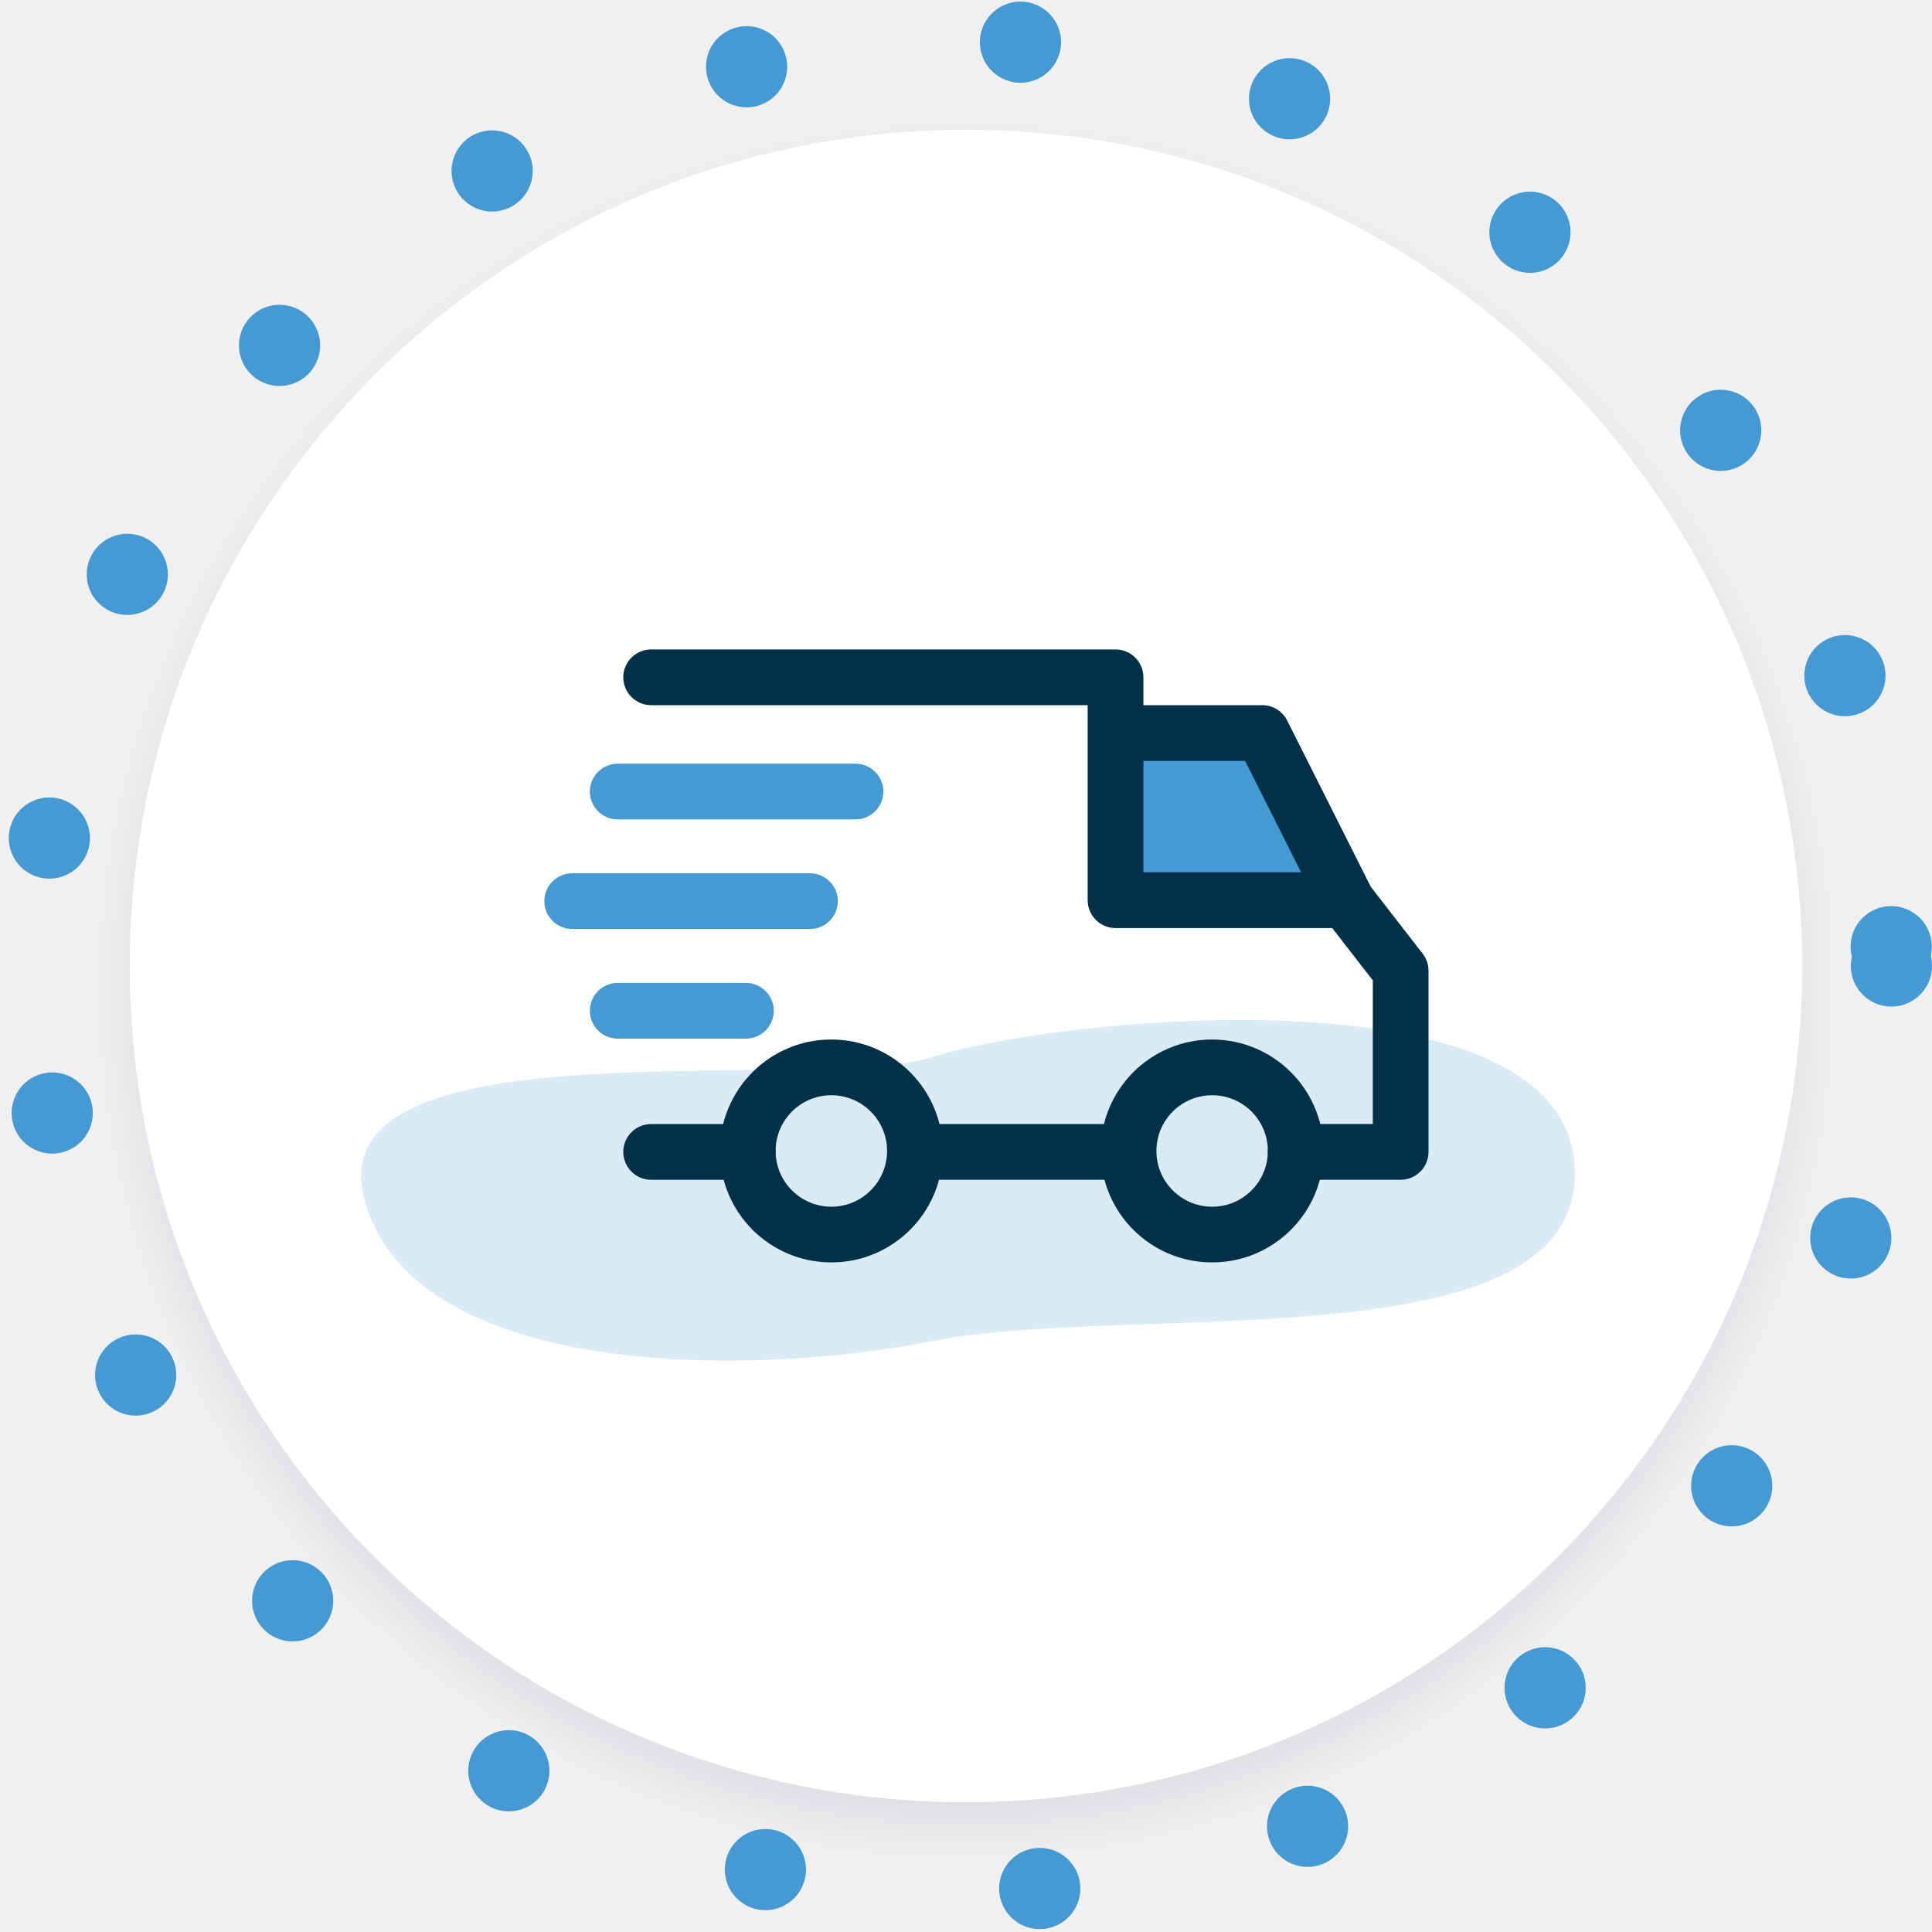
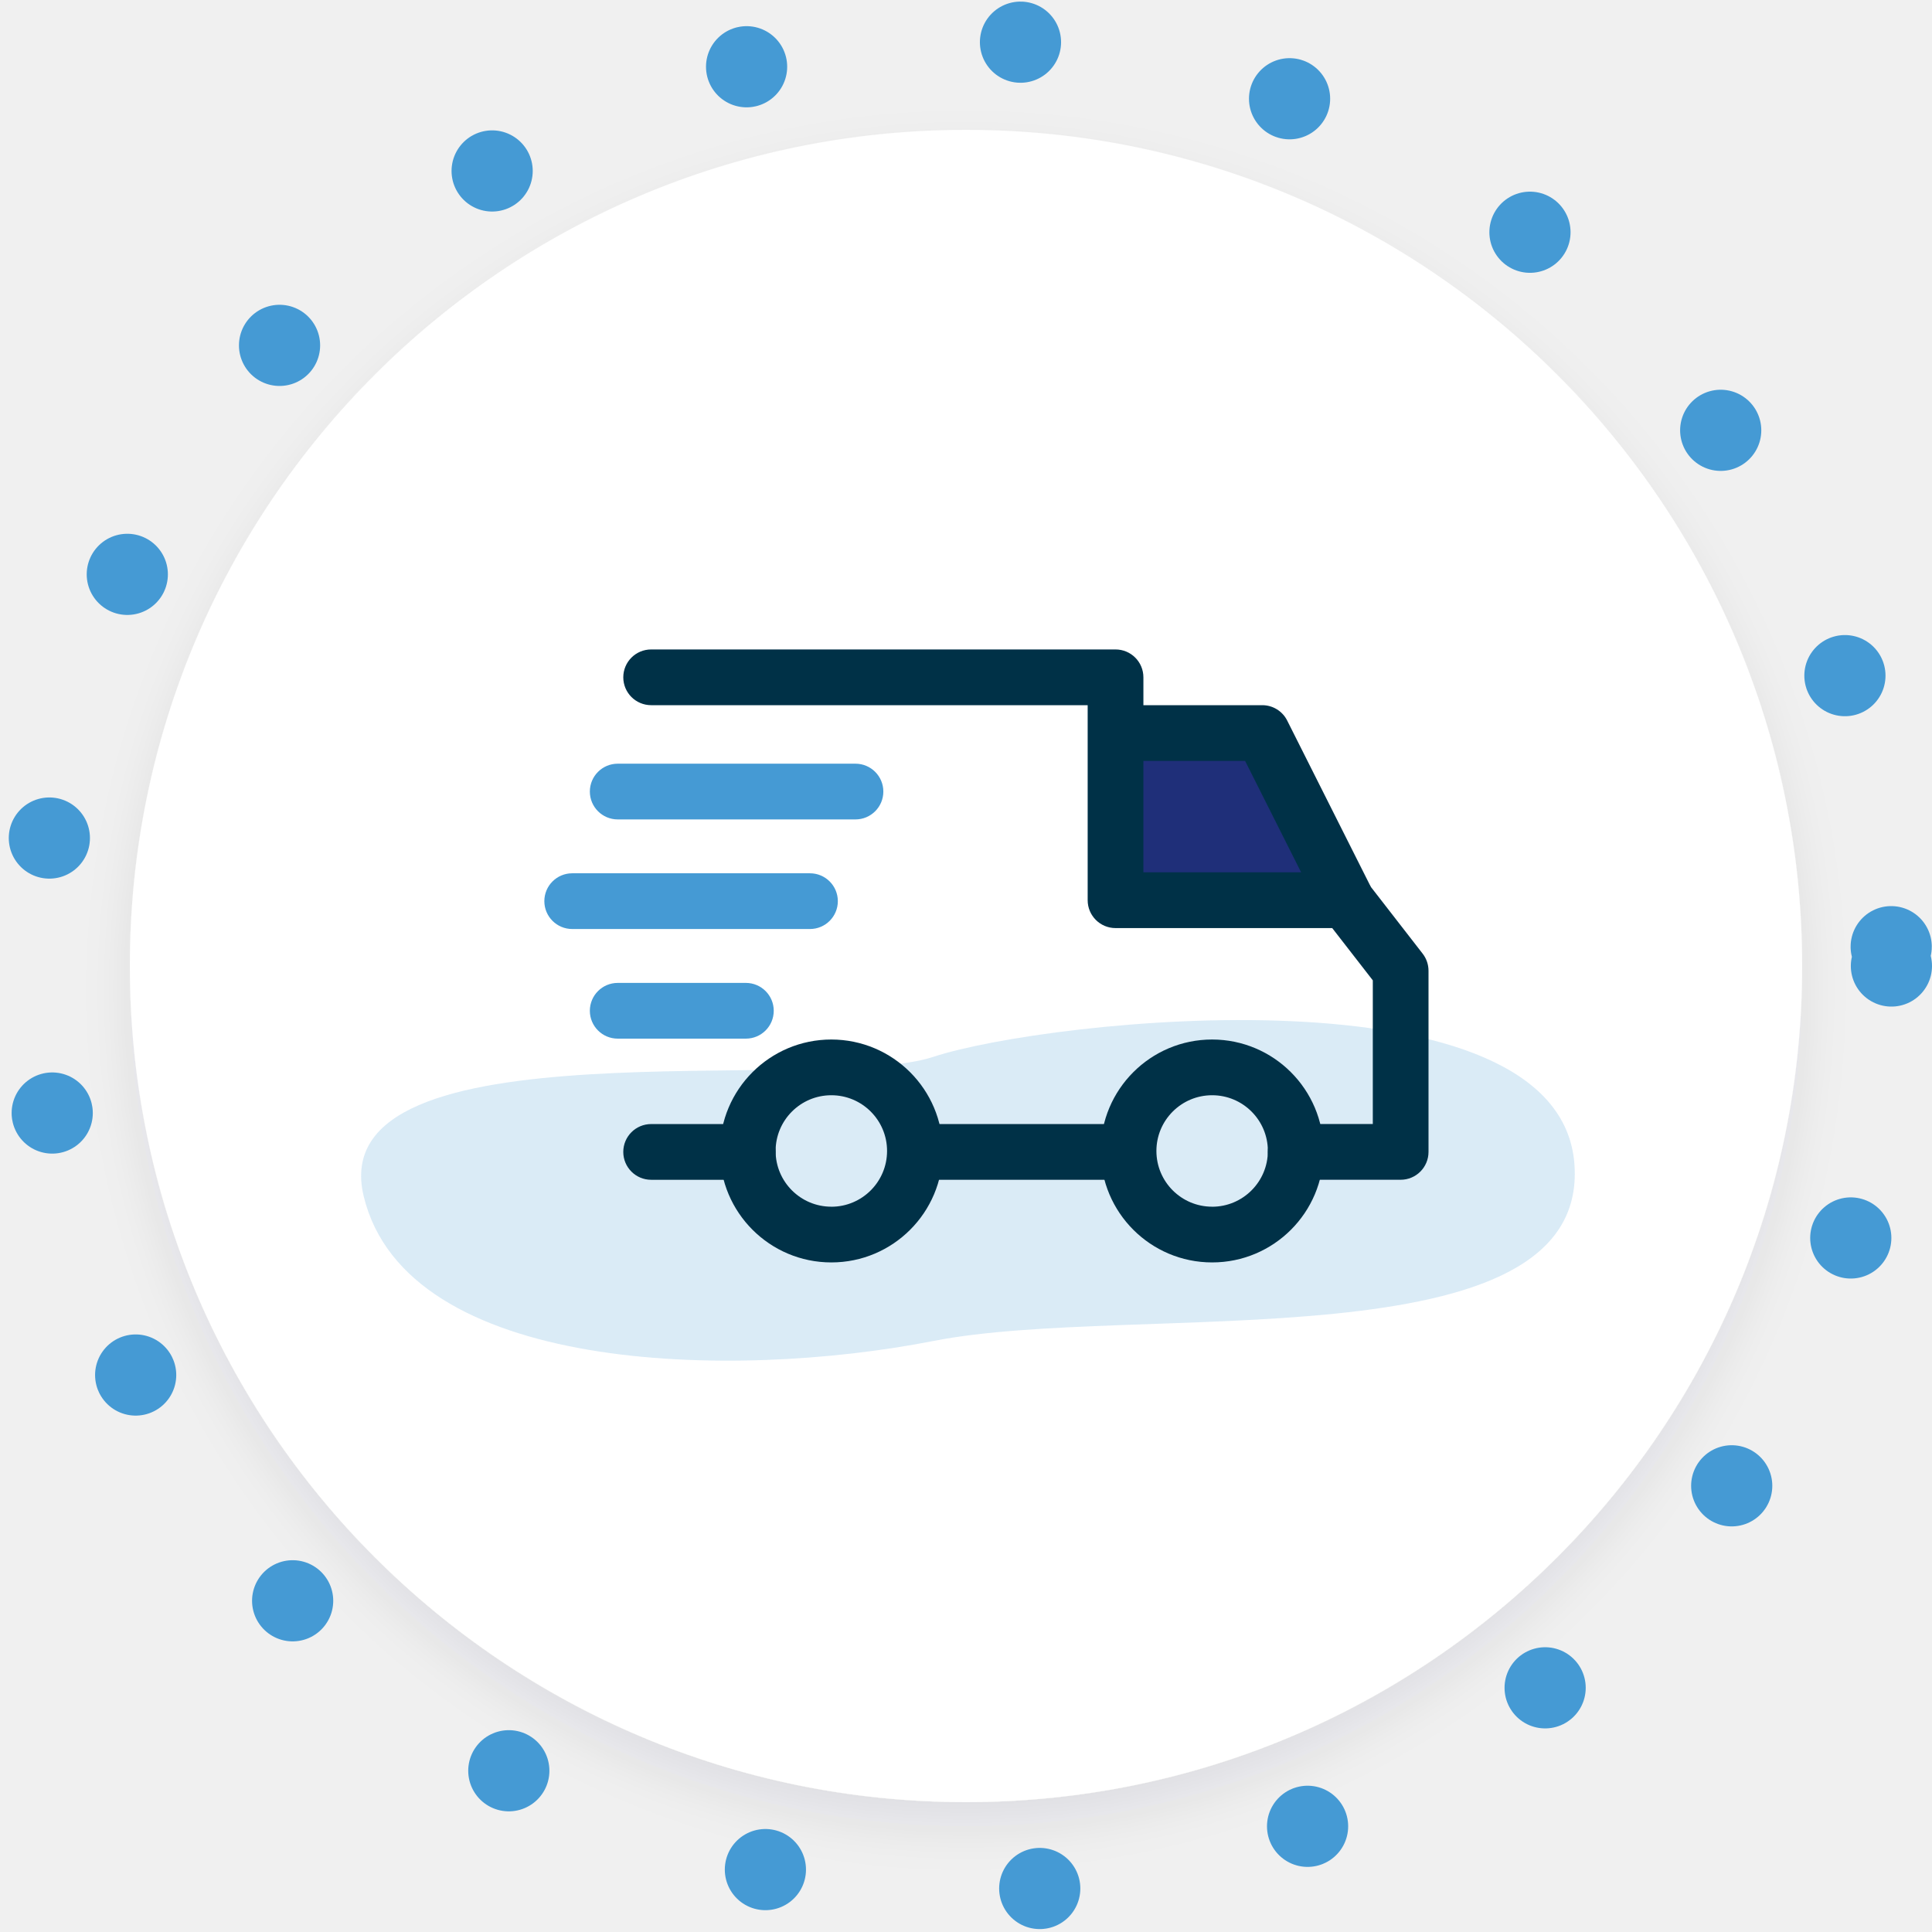
<svg xmlns="http://www.w3.org/2000/svg" width="238" height="238" viewBox="0 0 238 238">
  <defs>
    <filter id="Ellipse_46" x="7" y="10" width="224" height="224" filterUnits="userSpaceOnUse">
      <feOffset dy="3" input="SourceAlpha" />
      <feGaussianBlur stdDeviation="3" result="blur" />
      <feFlood flood-color="#003147" flood-opacity="0.078" />
      <feComposite operator="in" in2="blur" />
      <feComposite in="SourceGraphic" />
    </filter>
  </defs>
  <g id="Livraison_gratuite_" data-name="Livraison gratuite " transform="translate(-508 -3482)">
    <g id="Group_1172" data-name="Group 1172">
      <g transform="matrix(1, 0, 0, 1, 508, 3482)" filter="url(#Ellipse_46)">
        <circle id="Ellipse_46-2" data-name="Ellipse 46" cx="103" cy="103" r="103" transform="translate(16 16)" fill="#fff" />
      </g>
-       <path id="Path_2361" data-name="Path 2361" d="M512.352,1542.432v17.517h26.582L528.3,1540.716Z" transform="translate(132.309 2030.359)" fill="#459ad4" />
+       <path id="Path_2361" data-name="Path 2361" d="M512.352,1542.432v17.517h26.582L528.3,1540.716Z" transform="translate(132.309 2030.359)" fill="#1F2F79" />
      <path id="Path_2360" data-name="Path 2360" d="M471.137,1589.583c-14.005,4.625-75.443-4.606-70.169,17.187s45.31,22.7,70.169,17.815,80.672,3.15,78.982-21.691S485.142,1584.958,471.137,1589.583Z" transform="translate(151.839 2022.608)" fill="#459ad4" opacity="0.2" />
      <g id="truck" transform="translate(575.057 3562.005)">
        <g id="Group_1152" data-name="Group 1152" transform="translate(68.534 48.054)">
          <path id="Path_2352" data-name="Path 2352" d="M335.881,304.4a13.73,13.73,0,1,0,13.73,13.73A13.745,13.745,0,0,0,335.881,304.4Zm0,20.595a6.865,6.865,0,1,1,6.865-6.865A6.872,6.872,0,0,1,335.881,325Z" transform="translate(-322.151 -304.403)" fill="#003147" />
        </g>
        <g id="Group_1154" data-name="Group 1154" transform="translate(21.624 48.054)">
          <path id="Path_2353" data-name="Path 2353" d="M115.377,304.4a13.73,13.73,0,1,0,13.73,13.73A13.745,13.745,0,0,0,115.377,304.4Zm0,20.595a6.865,6.865,0,1,1,6.865-6.865A6.872,6.872,0,0,1,115.377,325Z" transform="translate(-101.647 -304.403)" fill="#003147" />
        </g>
        <g id="Group_1156" data-name="Group 1156" transform="translate(70.364 6.865)">
          <path id="Path_2354" data-name="Path 2354" d="M351.9,112.68a3.434,3.434,0,0,0-3.067-1.89H330.756v6.865h15.961l9.346,18.59,6.135-3.085Z" transform="translate(-330.756 -110.79)" fill="#003147" />
        </g>
        <rect id="Rectangle_497" data-name="Rectangle 497" width="25.972" height="6.865" transform="translate(45.994 58.466)" fill="#003147" />
        <g id="Group_1160" data-name="Group 1160" transform="translate(9.725 58.466)">
          <path id="Path_2355" data-name="Path 2355" d="M61.046,353.345h-11.9a3.432,3.432,0,1,0,0,6.865h11.9a3.432,3.432,0,1,0,0-6.865Z" transform="translate(-45.715 -353.345)" fill="#003147" />
        </g>
        <g id="Group_1162" data-name="Group 1162" transform="translate(9.725)">
          <path id="Path_2356" data-name="Path 2356" d="M144.191,116l-6.751-8.7a3.428,3.428,0,0,0-2.71-1.327H109.787V81.953a3.432,3.432,0,0,0-3.432-3.432H49.147a3.432,3.432,0,0,0,0,6.865h53.774v24.027a3.432,3.432,0,0,0,3.432,3.432h26.694l5,6.439v17.7h-9.5a3.432,3.432,0,0,0,0,6.865h12.929a3.432,3.432,0,0,0,3.433-3.432v-22.31A3.437,3.437,0,0,0,144.191,116Z" transform="translate(-45.715 -78.521)" fill="#003147" />
        </g>
        <g id="Group_1164" data-name="Group 1164" transform="translate(5.606 41.075)">
          <path id="Path_2357" data-name="Path 2357" d="M45.575,271.6H29.785a3.432,3.432,0,0,0,0,6.865H45.574a3.432,3.432,0,0,0,0-6.865Z" transform="translate(-26.353 -271.597)" fill="#459ad4" />
        </g>
        <g id="Group_1166" data-name="Group 1166" transform="translate(0 27.574)">
          <path id="Path_2358" data-name="Path 2358" d="M32.722,208.134H3.432a3.432,3.432,0,0,0,0,6.865h29.29a3.432,3.432,0,0,0,0-6.865Z" transform="translate(0 -208.134)" fill="#459ad4" />
        </g>
        <g id="Group_1168" data-name="Group 1168" transform="translate(5.606 14.073)">
          <path id="Path_2359" data-name="Path 2359" d="M59.075,144.672H29.785a3.432,3.432,0,1,0,0,6.865h29.29a3.432,3.432,0,0,0,0-6.865Z" transform="translate(-26.353 -144.672)" fill="#459ad4" />
        </g>
      </g>
    </g>
    <g id="Ellipse_49" data-name="Ellipse 49" transform="translate(508 3482)" fill="none" stroke="#459ad4" stroke-linecap="round" stroke-linejoin="round" stroke-width="10" stroke-dasharray="0 34">
      <circle cx="119" cy="119" r="119" stroke="none" />
      <circle cx="119" cy="119" r="114" fill="none" />
    </g>
  </g>
</svg>
